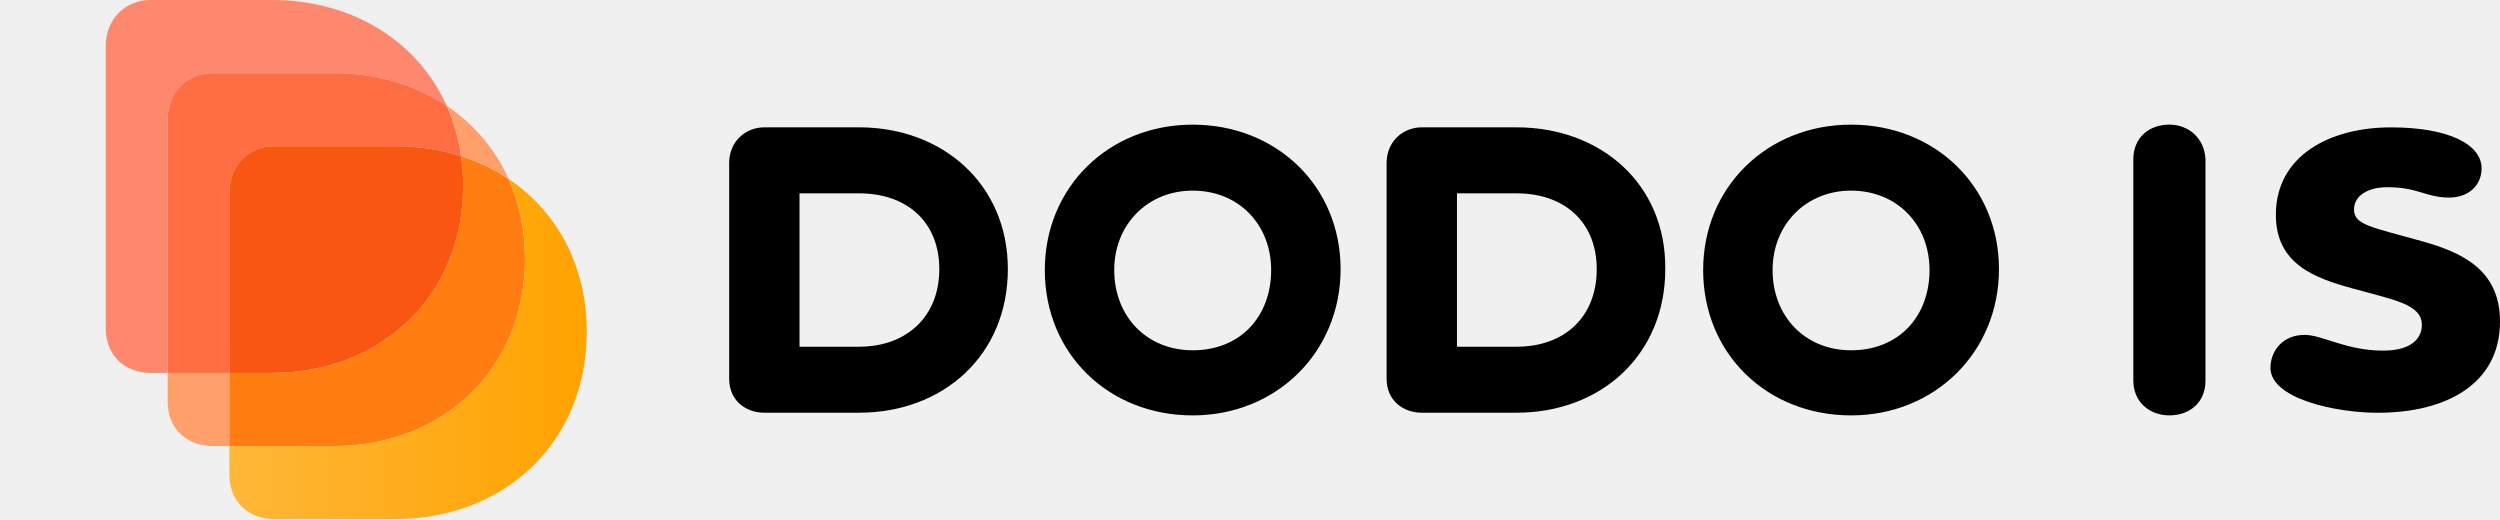
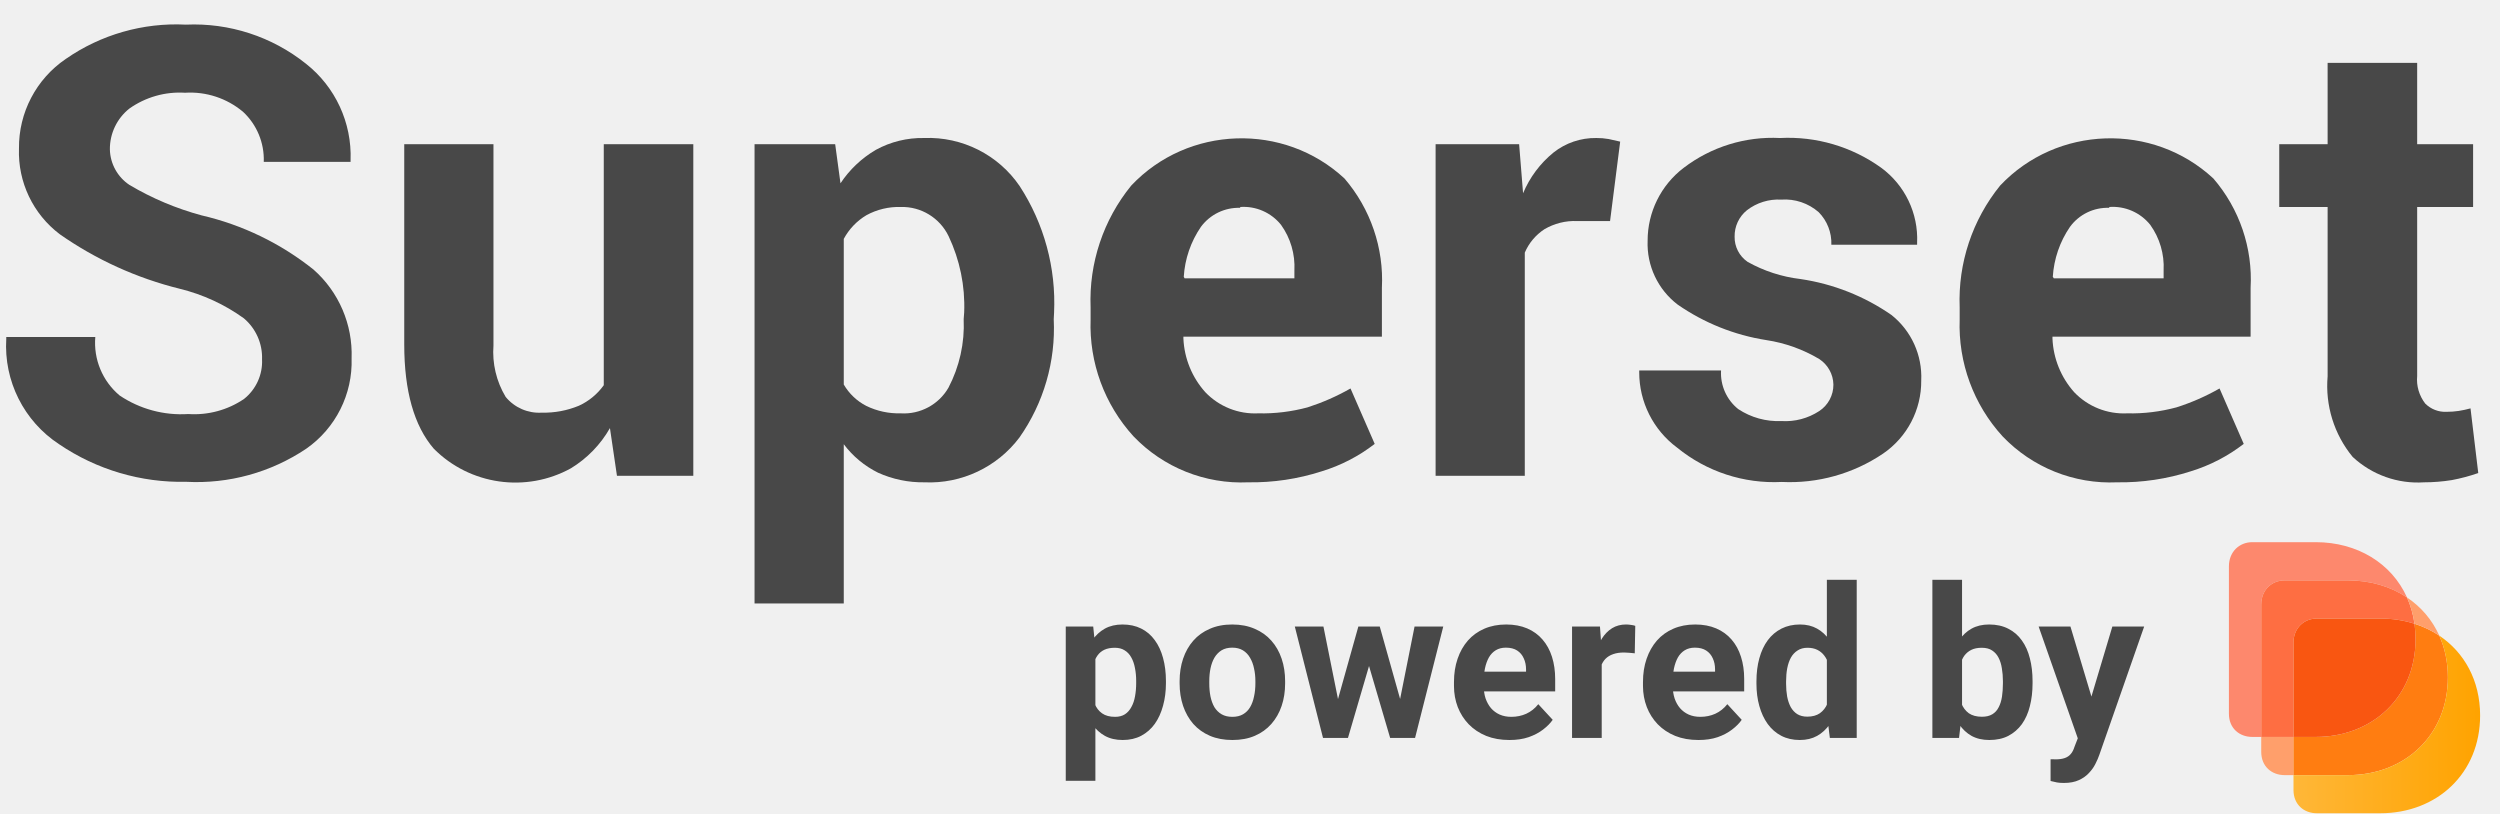
- <svg xmlns="http://www.w3.org/2000/svg" xml:space="preserve" id="svg14" version="1.1" viewBox="0 0 130 27">
-   <path id="path2" fill="#000" d="M118.064 19.13c0 1.596 3.364 2.334 5.583 2.334 3.527 0 6.353-1.476 6.353-4.748 0-2.693-1.985-3.59-4.041-4.169-2.616-.738-3.55-.838-3.55-1.655 0-.698.701-1.157 1.728-1.157 1.612 0 2.009.538 3.224.538 1.004 0 1.682-.638 1.682-1.516 0-1.236-1.682-2.134-4.719-2.134-3.153 0-5.979 1.456-5.979 4.548 0 2.573 2.032 3.291 3.994 3.83 2.149.598 3.597.818 3.597 1.895 0 .698-.537 1.336-2.009 1.336-1.938 0-3.153-.818-4.087-.818-1.145 0-1.776.838-1.776 1.716Z" />
-   <path id="path4" fill="#000" d="M112.809 6.48c-1.032 0-1.876.65-1.876 1.81v11.5c0 1.114.844 1.81 1.876 1.81s1.876-.65 1.876-1.81V8.29c-.047-1.114-.891-1.81-1.876-1.81ZM96.255 18.215c-2.392 0-4.08-1.762-4.08-4.174 0-2.365 1.735-4.128 4.08-4.128 2.392 0 4.08 1.763 4.08 4.128 0 2.412-1.595 4.174-4.08 4.174Zm0-11.733c-4.361 0-7.691 3.246-7.691 7.559 0 4.36 3.33 7.56 7.69 7.56 4.362 0 7.692-3.293 7.692-7.606s-3.33-7.513-7.691-7.513ZM78.857 18.029h-3.095v-7.976h3.095c2.485 0 4.173 1.484 4.173 3.942s-1.641 4.034-4.173 4.034Zm0-11.408h-4.924c-.985 0-1.83.742-1.83 1.855v11.223c0 1.113.845 1.762 1.83 1.762h4.924c4.408 0 7.737-3.014 7.737-7.466.047-4.406-3.33-7.374-7.737-7.374ZM62.02 18.215c-2.391 0-4.08-1.762-4.08-4.174 0-2.365 1.735-4.128 4.08-4.128 2.392 0 4.08 1.763 4.08 4.128 0 2.412-1.594 4.174-4.08 4.174Zm0-11.733c-4.361 0-7.69 3.246-7.69 7.559 0 4.36 3.329 7.56 7.69 7.56 4.361 0 7.691-3.293 7.691-7.606s-3.33-7.513-7.69-7.513ZM44.67 18.029h-3.095v-7.976h3.095c2.485 0 4.174 1.484 4.174 3.942s-1.689 4.034-4.174 4.034Zm0-11.408h-4.924c-.985 0-1.829.742-1.829 1.855v11.223c0 1.113.844 1.762 1.829 1.762h4.924c4.408 0 7.738-3.014 7.738-7.466 0-4.406-3.377-7.374-7.738-7.374Z" />
-   <path id="path12" fill="#fff" d="M20.583 16.2a13.212 13.212 0 0 1-5.922 1.825 17.121 17.121 0 0 1-4.772-.435c-.001.438-.047.875-.139 1.304 1.34.298 2.71.459 4.086.478-.093.478-.644 2.216-1.975 3.301 2.464.088 4.726-.825 5.416-2.041a9.88 9.88 0 0 1-3.08.39c.045-.13.138-.215.184-.346 2.11-.088 4.406-.738 4.865-2.389-.826.522-2.616 1.129-4.498 1.216 0-.13.046-.215.046-.347 2.465-.291 5.096-1.303 5.783-2.954" />
-   <style id="style178" type="text/css">.st0{fill:#ff9f6b}</style>
-   <g id="g199" transform="matrix(.01009 0 0 .01013 5.488 0)">
-     <path id="path180" d="M320.1 1914.2v146.7c0 145.3 104.7 228.8 231 228.8h87.1v-375.6H320.1Z" class="st0" />
-     <path id="path182" d="M2161.7 1328.1c0-150.7-30-288.4-84.6-409.4-74-49.5-156.2-88.9-244.8-117.1 6.9 48.7 10.5 99 10.5 150.9 0 572.1-428.1 961.7-985.5 961.7H638.1v375.6h538c557.5 0 985.6-389.6 985.6-961.7z" style="fill:#ff7d11" />
-     <path id="path184" d="M551.1 375.6h625.2c220.5 0 420.7 60 582.2 167.8C1607.3 207.4 1267.3 0 857.4 0H232.2C105.9 0 1.2 92.8 1.2 238.1v1447.3c0 145.3 104.7 228.8 231 228.8H320V613.7c.1-145.3 104.8-238.1 231.1-238.1Z" style="fill:#fd886d" />
-     <path id="path186" d="M638.2 988.6c0-145.3 104.7-238.1 231-238.1h625.2c119.6 0 233.3 17.7 338 51.1-13.1-92.5-38.3-178.9-73.9-258.2-161.5-107.8-361.8-167.8-582.2-167.8H551.1c-126.3 0-231 92.8-231 238.1v1300.5h318.1z" style="fill:#fe6e42" />
-     <path id="path188" d="M869.2 750.5c-126.3 0-231 92.8-231 238.1v925.7h219.2c557.4 0 985.5-389.7 985.5-961.7 0-51.9-3.6-102.3-10.5-150.9-104.8-33.4-218.4-51.1-338-51.1z" style="fill:#f95611" />
-     <linearGradient id="SVGID_1_" x1="638.3" x2="2480" y1="877.14" y2="877.14" gradientTransform="matrix(1 0 0 -1 0 2668.69)" gradientUnits="userSpaceOnUse">
-       <stop id="stop190" offset="0" style="stop-color:#ffb738" />
-       <stop id="stop192" offset="1" style="stop-color:#ffa300" />
+ <svg xmlns="http://www.w3.org/2000/svg" width="83" height="27" viewBox="0 0 83 27" fill="none">
+   <g clip-path="url(#clip0_2045_47)">
+     <path d="M8.7 11.929C8.718 11.407 8.495 10.905 8.096 10.568C7.458 10.108 6.736 9.776 5.972 9.588C4.543 9.235 3.191 8.621 1.985 7.777C1.097 7.106 0.59 6.042 0.63 4.93C0.617 3.742 1.202 2.624 2.184 1.957C3.35 1.147 4.753 0.746 6.171 0.818C7.613 0.753 9.031 1.215 10.158 2.116C11.134 2.884 11.685 4.076 11.639 5.317V5.374H8.757C8.78 4.746 8.528 4.138 8.068 3.711C7.531 3.261 6.842 3.035 6.143 3.079C5.486 3.038 4.835 3.223 4.297 3.603C3.883 3.93 3.644 4.431 3.648 4.958C3.658 5.436 3.903 5.88 4.303 6.143C5.051 6.586 5.856 6.925 6.695 7.151C8.052 7.466 9.321 8.081 10.409 8.95C11.25 9.692 11.714 10.774 11.673 11.895C11.712 13.084 11.145 14.215 10.169 14.896C8.995 15.685 7.595 16.071 6.183 15.996C4.681 16.029 3.205 15.593 1.962 14.748C0.794 13.983 0.123 12.646 0.208 11.251V11.189H3.164C3.101 11.929 3.403 12.655 3.973 13.131C4.643 13.581 5.444 13.798 6.251 13.746C6.906 13.79 7.559 13.614 8.102 13.245C8.501 12.928 8.724 12.438 8.7 11.929Z" fill="#484848" />
+     <path d="M20.25 14.213C19.939 14.759 19.494 15.218 18.957 15.546C17.468 16.37 15.6 16.104 14.401 14.896C13.748 14.137 13.421 12.983 13.421 11.434V4.787H16.383V11.468C16.338 12.065 16.479 12.663 16.787 13.176C17.08 13.534 17.528 13.729 17.989 13.7C18.409 13.71 18.825 13.632 19.213 13.473C19.546 13.322 19.833 13.086 20.045 12.789V4.787H23.018V15.796H20.483L20.25 14.213Z" fill="#484848" />
+     <path d="M34.984 10.596C35.052 11.996 34.651 13.38 33.845 14.526C33.104 15.511 31.921 16.069 30.689 16.013C30.16 16.021 29.635 15.912 29.152 15.694C28.704 15.472 28.313 15.148 28.013 14.748V20.034H25.051V4.787H27.728L27.904 6.086C28.205 5.631 28.607 5.251 29.078 4.975C29.569 4.706 30.123 4.57 30.684 4.582C31.945 4.533 33.147 5.139 33.856 6.183C34.666 7.43 35.065 8.9 34.995 10.386L34.984 10.596ZM32.011 10.369C32.045 9.496 31.867 8.629 31.493 7.84C31.201 7.233 30.577 6.852 29.904 6.872C29.507 6.86 29.113 6.955 28.765 7.145C28.447 7.334 28.188 7.606 28.013 7.931V12.766C28.19 13.07 28.451 13.318 28.765 13.478C29.119 13.65 29.51 13.733 29.904 13.723C30.548 13.763 31.163 13.434 31.487 12.875C31.855 12.174 32.03 11.387 31.994 10.596L32.011 10.369Z" fill="#484848" />
+     <path d="M41.442 16.013C40.012 16.078 38.622 15.521 37.632 14.486C36.669 13.43 36.157 12.037 36.208 10.608V10.204C36.15 8.736 36.63 7.298 37.558 6.16C39.441 4.165 42.627 4.059 44.637 5.926C45.502 6.933 45.947 8.235 45.879 9.56V11.177H39.289V11.24C39.318 11.901 39.576 12.531 40.018 13.023C40.474 13.499 41.114 13.755 41.773 13.723C42.326 13.736 42.879 13.668 43.413 13.524C43.908 13.364 44.385 13.155 44.837 12.897L45.64 14.737C45.114 15.145 44.517 15.454 43.88 15.648C43.093 15.902 42.269 16.025 41.442 16.013ZM41.175 6.9C40.663 6.883 40.174 7.12 39.87 7.532C39.534 8.023 39.337 8.596 39.301 9.19L39.329 9.241H42.974V8.979C43.002 8.438 42.846 7.904 42.53 7.464C42.203 7.057 41.696 6.835 41.175 6.872V6.9Z" fill="#484848" />
+     <path d="M53.454 7.339H52.36C51.979 7.323 51.601 7.418 51.272 7.612C50.984 7.801 50.758 8.07 50.623 8.387V15.796H47.662V4.787H50.435L50.566 6.416C50.786 5.89 51.132 5.426 51.574 5.066C51.979 4.745 52.482 4.574 52.998 4.582C53.135 4.581 53.273 4.592 53.408 4.616L53.79 4.702L53.454 7.339Z" fill="#484848" />
+     <path d="M60.869 12.766C60.862 12.423 60.684 12.104 60.396 11.918C59.858 11.598 59.262 11.385 58.642 11.291C57.584 11.126 56.578 10.722 55.698 10.112C55.041 9.611 54.669 8.819 54.701 7.994C54.699 7.045 55.142 6.148 55.897 5.573C56.813 4.874 57.947 4.523 59.098 4.582C60.295 4.52 61.479 4.868 62.452 5.567C63.243 6.145 63.693 7.084 63.648 8.062V8.125H60.801C60.815 7.721 60.663 7.33 60.379 7.043C60.037 6.745 59.59 6.595 59.138 6.627C58.728 6.604 58.323 6.729 57.998 6.98C57.734 7.193 57.583 7.518 57.589 7.857C57.583 8.191 57.746 8.506 58.021 8.694C58.563 8.998 59.159 9.191 59.776 9.264C60.862 9.424 61.898 9.833 62.8 10.46C63.456 10.983 63.823 11.791 63.785 12.63C63.795 13.601 63.318 14.515 62.515 15.062C61.526 15.729 60.347 16.059 59.155 16.001C57.896 16.065 56.657 15.659 55.681 14.862C54.887 14.274 54.42 13.343 54.422 12.356V12.299H57.139C57.11 12.793 57.322 13.271 57.708 13.581C58.132 13.862 58.635 14.002 59.143 13.979C59.586 14.007 60.025 13.891 60.396 13.649C60.694 13.455 60.872 13.122 60.869 12.766Z" fill="#484848" />
+     <path d="M70.289 16.013C68.861 16.078 67.472 15.521 66.485 14.486C65.521 13.43 65.01 12.037 65.061 10.608V10.204C65.003 8.738 65.482 7.299 66.405 6.16C68.288 4.165 71.474 4.059 73.484 5.926C74.351 6.932 74.794 8.235 74.72 9.56V11.177H68.142V11.24C68.169 11.9 68.425 12.531 68.865 13.023C69.322 13.501 69.965 13.756 70.625 13.723C71.177 13.736 71.727 13.668 72.26 13.524C72.757 13.366 73.236 13.156 73.689 12.897L74.492 14.737C73.965 15.144 73.369 15.453 72.732 15.648C71.944 15.902 71.118 16.025 70.289 16.013ZM70.027 6.9C69.514 6.881 69.025 7.118 68.723 7.532C68.386 8.023 68.19 8.596 68.153 9.19L68.188 9.241H71.832V8.979C71.86 8.438 71.704 7.904 71.388 7.464C71.06 7.055 70.55 6.833 70.027 6.872V6.9Z" fill="#484848" />
+     <path d="M80.25 2.088V4.787H82.107V6.872H80.25V12.482C80.219 12.81 80.316 13.138 80.518 13.399C80.706 13.586 80.964 13.686 81.23 13.672C81.363 13.672 81.496 13.663 81.628 13.643C81.761 13.622 81.892 13.594 82.021 13.558L82.278 15.705C81.992 15.805 81.698 15.883 81.401 15.939C81.095 15.988 80.787 16.013 80.478 16.013C79.606 16.071 78.748 15.765 78.109 15.17C77.492 14.421 77.194 13.46 77.277 12.493V6.872H75.671V4.787H77.277V2.088H80.25Z" fill="#484848" />
+     <path d="M36.367 21.513V25.922H35.383V20.802H36.295L36.367 21.513ZM38.709 22.61V22.682C38.709 22.951 38.677 23.2 38.613 23.43C38.551 23.66 38.46 23.861 38.339 24.032C38.219 24.2 38.068 24.332 37.888 24.428C37.71 24.522 37.505 24.568 37.273 24.568C37.047 24.568 36.851 24.523 36.685 24.432C36.519 24.34 36.379 24.213 36.265 24.049C36.153 23.883 36.063 23.69 35.995 23.471C35.926 23.252 35.874 23.018 35.837 22.767V22.579C35.874 22.31 35.926 22.064 35.995 21.841C36.063 21.615 36.153 21.42 36.265 21.256C36.379 21.09 36.518 20.961 36.682 20.87C36.848 20.779 37.043 20.733 37.266 20.733C37.501 20.733 37.707 20.778 37.885 20.867C38.065 20.956 38.215 21.083 38.336 21.25C38.459 21.416 38.551 21.614 38.613 21.844C38.677 22.074 38.709 22.33 38.709 22.61ZM37.721 22.682V22.61C37.721 22.453 37.707 22.308 37.68 22.176C37.655 22.041 37.614 21.924 37.557 21.824C37.502 21.724 37.429 21.646 37.338 21.591C37.249 21.534 37.141 21.506 37.013 21.506C36.879 21.506 36.764 21.527 36.668 21.571C36.575 21.614 36.498 21.677 36.439 21.759C36.38 21.841 36.335 21.939 36.306 22.053C36.276 22.167 36.258 22.295 36.251 22.439V22.914C36.262 23.083 36.294 23.234 36.347 23.369C36.399 23.501 36.48 23.606 36.589 23.683C36.699 23.761 36.842 23.799 37.02 23.799C37.15 23.799 37.259 23.771 37.348 23.714C37.437 23.655 37.509 23.574 37.563 23.471C37.62 23.369 37.66 23.25 37.683 23.116C37.708 22.981 37.721 22.837 37.721 22.682ZM39.163 22.689V22.617C39.163 22.346 39.202 22.096 39.279 21.868C39.357 21.638 39.47 21.439 39.618 21.27C39.766 21.101 39.948 20.97 40.165 20.877C40.381 20.781 40.629 20.733 40.91 20.733C41.19 20.733 41.44 20.781 41.658 20.877C41.877 20.97 42.06 21.101 42.209 21.27C42.359 21.439 42.473 21.638 42.55 21.868C42.628 22.096 42.666 22.346 42.666 22.617V22.689C42.666 22.957 42.628 23.207 42.55 23.437C42.473 23.665 42.359 23.864 42.209 24.035C42.06 24.204 41.878 24.335 41.662 24.428C41.445 24.522 41.197 24.568 40.916 24.568C40.636 24.568 40.387 24.522 40.168 24.428C39.952 24.335 39.768 24.204 39.618 24.035C39.47 23.864 39.357 23.665 39.279 23.437C39.202 23.207 39.163 22.957 39.163 22.689ZM40.148 22.617V22.689C40.148 22.843 40.161 22.988 40.188 23.123C40.216 23.257 40.259 23.375 40.318 23.478C40.38 23.578 40.46 23.657 40.558 23.714C40.656 23.771 40.775 23.799 40.916 23.799C41.053 23.799 41.171 23.771 41.269 23.714C41.367 23.657 41.445 23.578 41.504 23.478C41.564 23.375 41.607 23.257 41.634 23.123C41.664 22.988 41.679 22.843 41.679 22.689V22.617C41.679 22.466 41.664 22.325 41.634 22.193C41.607 22.058 41.562 21.94 41.501 21.837C41.442 21.733 41.363 21.651 41.265 21.591C41.167 21.532 41.049 21.502 40.91 21.502C40.771 21.502 40.652 21.532 40.554 21.591C40.459 21.651 40.38 21.733 40.318 21.837C40.259 21.94 40.216 22.058 40.188 22.193C40.161 22.325 40.148 22.466 40.148 22.617ZM44.328 23.543L45.097 20.802H45.722L45.52 21.878L44.752 24.5H44.228L44.328 23.543ZM43.938 20.802L44.488 23.54L44.54 24.5H43.924L42.988 20.802H43.938ZM46.426 23.495L46.963 20.802H47.916L46.98 24.5H46.368L46.426 23.495ZM45.808 20.802L46.573 23.523L46.679 24.5H46.153L45.384 21.882L45.189 20.802H45.808ZM50.114 24.568C49.827 24.568 49.57 24.523 49.342 24.432C49.114 24.338 48.92 24.209 48.761 24.045C48.603 23.881 48.483 23.691 48.398 23.475C48.314 23.256 48.272 23.023 48.272 22.777V22.641C48.272 22.36 48.312 22.104 48.392 21.872C48.471 21.639 48.585 21.438 48.733 21.267C48.884 21.096 49.066 20.965 49.28 20.873C49.495 20.78 49.736 20.733 50.005 20.733C50.267 20.733 50.499 20.777 50.702 20.863C50.905 20.95 51.075 21.073 51.211 21.232C51.35 21.392 51.455 21.583 51.526 21.807C51.596 22.028 51.632 22.274 51.632 22.545V22.955H48.692V22.299H50.665V22.224C50.665 22.087 50.639 21.965 50.589 21.858C50.541 21.748 50.469 21.662 50.371 21.598C50.273 21.534 50.147 21.502 49.995 21.502C49.865 21.502 49.753 21.531 49.66 21.588C49.566 21.645 49.49 21.725 49.431 21.827C49.374 21.93 49.33 22.05 49.301 22.189C49.273 22.326 49.26 22.477 49.26 22.641V22.777C49.26 22.925 49.28 23.062 49.321 23.188C49.365 23.313 49.425 23.421 49.502 23.512C49.582 23.603 49.678 23.674 49.79 23.724C49.904 23.774 50.032 23.799 50.176 23.799C50.353 23.799 50.519 23.765 50.671 23.697C50.826 23.626 50.96 23.52 51.071 23.379L51.55 23.898C51.472 24.01 51.366 24.117 51.232 24.22C51.1 24.322 50.94 24.407 50.753 24.473C50.567 24.537 50.353 24.568 50.114 24.568ZM53.177 21.608V24.5H52.192V20.802H53.119L53.177 21.608ZM54.291 20.778L54.274 21.69C54.226 21.684 54.168 21.678 54.1 21.673C54.033 21.666 53.973 21.663 53.919 21.663C53.779 21.663 53.659 21.681 53.556 21.718C53.456 21.752 53.372 21.803 53.303 21.872C53.237 21.94 53.187 22.023 53.153 22.121C53.121 22.219 53.103 22.331 53.098 22.456L52.9 22.395C52.9 22.155 52.924 21.935 52.972 21.735C53.02 21.532 53.089 21.355 53.18 21.205C53.274 21.055 53.388 20.939 53.522 20.856C53.656 20.774 53.81 20.733 53.983 20.733C54.038 20.733 54.094 20.738 54.151 20.747C54.208 20.754 54.255 20.764 54.291 20.778ZM56.39 24.568C56.102 24.568 55.845 24.523 55.617 24.432C55.389 24.338 55.196 24.209 55.036 24.045C54.879 23.881 54.758 23.691 54.674 23.475C54.59 23.256 54.547 23.023 54.547 22.777V22.641C54.547 22.36 54.587 22.104 54.667 21.872C54.747 21.639 54.861 21.438 55.009 21.267C55.159 21.096 55.342 20.965 55.556 20.873C55.77 20.78 56.011 20.733 56.28 20.733C56.542 20.733 56.775 20.777 56.977 20.863C57.18 20.95 57.35 21.073 57.487 21.232C57.626 21.392 57.731 21.583 57.801 21.807C57.872 22.028 57.907 22.274 57.907 22.545V22.955H54.968V22.299H56.94V22.224C56.94 22.087 56.915 21.965 56.865 21.858C56.817 21.748 56.744 21.662 56.646 21.598C56.548 21.534 56.423 21.502 56.27 21.502C56.14 21.502 56.029 21.531 55.935 21.588C55.842 21.645 55.765 21.725 55.706 21.827C55.649 21.93 55.606 22.05 55.576 22.189C55.549 22.326 55.535 22.477 55.535 22.641V22.777C55.535 22.925 55.556 23.062 55.597 23.188C55.64 23.313 55.7 23.421 55.778 23.512C55.858 23.603 55.953 23.674 56.065 23.724C56.179 23.774 56.308 23.799 56.451 23.799C56.629 23.799 56.794 23.765 56.947 23.697C57.102 23.626 57.235 23.52 57.347 23.379L57.825 23.898C57.748 24.01 57.642 24.117 57.507 24.22C57.375 24.322 57.216 24.407 57.029 24.473C56.842 24.537 56.629 24.568 56.39 24.568ZM60.652 23.693V19.25H61.643V24.5H60.751L60.652 23.693ZM58.314 22.695V22.623C58.314 22.341 58.346 22.085 58.41 21.855C58.474 21.622 58.567 21.423 58.69 21.256C58.813 21.09 58.965 20.961 59.145 20.87C59.325 20.779 59.53 20.733 59.76 20.733C59.976 20.733 60.165 20.779 60.327 20.87C60.491 20.961 60.63 21.091 60.744 21.26C60.86 21.426 60.954 21.623 61.024 21.851C61.095 22.077 61.146 22.324 61.178 22.593V22.75C61.146 23.008 61.095 23.247 61.024 23.468C60.954 23.689 60.86 23.883 60.744 24.049C60.63 24.213 60.491 24.34 60.327 24.432C60.163 24.523 59.972 24.568 59.753 24.568C59.523 24.568 59.318 24.522 59.138 24.428C58.96 24.335 58.81 24.204 58.687 24.035C58.566 23.866 58.474 23.668 58.41 23.44C58.346 23.213 58.314 22.964 58.314 22.695ZM59.298 22.623V22.695C59.298 22.848 59.31 22.99 59.333 23.123C59.358 23.255 59.398 23.372 59.452 23.475C59.509 23.575 59.582 23.654 59.671 23.71C59.762 23.765 59.873 23.793 60.002 23.793C60.171 23.793 60.31 23.755 60.419 23.68C60.529 23.602 60.612 23.496 60.669 23.362C60.728 23.227 60.762 23.072 60.772 22.897V22.449C60.765 22.306 60.744 22.177 60.71 22.063C60.678 21.947 60.63 21.848 60.566 21.766C60.505 21.684 60.427 21.62 60.334 21.574C60.243 21.529 60.135 21.506 60.009 21.506C59.882 21.506 59.772 21.535 59.681 21.595C59.59 21.652 59.516 21.73 59.459 21.831C59.404 21.931 59.363 22.049 59.336 22.186C59.311 22.32 59.298 22.466 59.298 22.623ZM64.155 19.25H65.14V23.652L65.04 24.5H64.155V19.25ZM67.481 22.613V22.685C67.481 22.961 67.451 23.214 67.392 23.444C67.335 23.674 67.246 23.873 67.126 24.042C67.005 24.208 66.854 24.338 66.674 24.432C66.497 24.523 66.287 24.568 66.045 24.568C65.82 24.568 65.624 24.523 65.457 24.432C65.293 24.34 65.156 24.212 65.044 24.045C64.932 23.879 64.842 23.684 64.774 23.461C64.706 23.238 64.654 22.994 64.62 22.73V22.572C64.654 22.308 64.706 22.064 64.774 21.841C64.842 21.617 64.932 21.423 65.044 21.256C65.156 21.09 65.293 20.961 65.457 20.87C65.622 20.779 65.815 20.733 66.039 20.733C66.282 20.733 66.494 20.78 66.674 20.873C66.857 20.965 67.007 21.095 67.126 21.263C67.246 21.43 67.335 21.628 67.392 21.858C67.451 22.086 67.481 22.338 67.481 22.613ZM66.497 22.685V22.613C66.497 22.463 66.485 22.322 66.462 22.189C66.442 22.055 66.405 21.938 66.353 21.837C66.301 21.735 66.229 21.654 66.138 21.595C66.049 21.535 65.934 21.506 65.793 21.506C65.658 21.506 65.544 21.529 65.451 21.574C65.357 21.62 65.28 21.684 65.218 21.766C65.159 21.848 65.115 21.946 65.085 22.06C65.055 22.171 65.037 22.294 65.03 22.429V22.877C65.037 23.056 65.067 23.216 65.119 23.355C65.174 23.492 65.256 23.6 65.365 23.68C65.477 23.757 65.622 23.796 65.799 23.796C65.938 23.796 66.053 23.769 66.144 23.714C66.236 23.659 66.306 23.582 66.356 23.481C66.409 23.381 66.445 23.264 66.466 23.129C66.486 22.993 66.497 22.845 66.497 22.685ZM69.149 24.083L70.13 20.802H71.186L69.699 25.057C69.667 25.151 69.624 25.251 69.569 25.358C69.517 25.465 69.445 25.566 69.354 25.662C69.265 25.76 69.152 25.84 69.016 25.901C68.881 25.963 68.716 25.994 68.52 25.994C68.427 25.994 68.35 25.988 68.291 25.977C68.232 25.965 68.161 25.949 68.079 25.929V25.207C68.104 25.207 68.13 25.207 68.158 25.207C68.185 25.21 68.211 25.211 68.236 25.211C68.366 25.211 68.472 25.196 68.554 25.166C68.636 25.137 68.702 25.091 68.752 25.03C68.803 24.971 68.842 24.893 68.872 24.797L69.149 24.083ZM68.739 20.802L69.542 23.481L69.682 24.524L69.012 24.596L67.683 20.802H68.739Z" fill="#484848" />
+     <path d="M75.073 24.466V24.961C75.073 25.452 75.425 25.734 75.85 25.734H76.143V24.465H75.073V24.466Z" fill="#FF9F6B" />
+     <path d="M81.269 22.486C81.269 21.977 81.168 21.512 80.984 21.103C80.735 20.936 80.459 20.803 80.16 20.708C80.184 20.872 80.196 21.042 80.196 21.217C80.196 23.15 78.756 24.466 76.88 24.466H76.143V25.734H77.953C79.829 25.734 81.269 24.418 81.269 22.486Z" fill="#FF7D11" />
+     <path d="M75.85 19.269H77.954C78.695 19.269 79.369 19.471 79.912 19.835C79.404 18.701 78.26 18 76.881 18H74.777C74.352 18 74 18.314 74 18.804V23.693C74 24.184 74.352 24.466 74.777 24.466H75.073V20.073C75.073 19.582 75.425 19.269 75.85 19.269Z" fill="#FD886D" />
+     <path d="M76.143 21.339C76.143 20.848 76.495 20.535 76.92 20.535H79.024C79.426 20.535 79.809 20.595 80.161 20.708C80.117 20.395 80.032 20.103 79.912 19.835C79.369 19.471 78.695 19.269 77.954 19.269H75.85C75.425 19.269 75.073 19.582 75.073 20.073V24.466H76.143V21.339Z" fill="#FE6E42" />
+     <path d="M76.92 20.535C76.495 20.535 76.143 20.849 76.143 21.339V24.466H76.881C78.756 24.466 80.196 23.15 80.196 21.218C80.196 21.042 80.184 20.872 80.161 20.708C79.808 20.595 79.426 20.535 79.024 20.535L76.92 20.535Z" fill="#F95611" />
+     <path d="M80.984 21.103C81.168 21.512 81.269 21.977 81.269 22.486C81.269 24.418 79.829 25.734 77.954 25.734H76.144V26.227C76.144 26.718 76.496 27 76.921 27H79.024C80.899 27 82.34 25.684 82.34 23.752C82.339 22.591 81.814 21.659 80.984 21.103Z" fill="url(#paint0_linear_2045_47)" />
+     <path d="M80.984 21.103C80.749 20.579 80.379 20.148 79.912 19.835C80.032 20.103 80.117 20.395 80.161 20.707C80.459 20.803 80.735 20.936 80.984 21.103Z" fill="#FF9F6B" />
+   </g>
+   <defs>
+     <linearGradient id="paint0_linear_2045_47" x1="76.144" y1="24.051" x2="82.34" y2="24.051" gradientUnits="userSpaceOnUse">
+       <stop stop-color="#FFB738" />
+       <stop offset="1" stop-color="#FFA300" />
    </linearGradient>
-     <path id="path195" d="M2077.2 918.6c54.5 121 84.6 258.7 84.6 409.4 0 572.1-428.1 961.7-985.5 961.7h-538v146c0 145.3 104.7 228.8 231 228.8h625.2c557.4 0 985.5-389.7 985.5-961.7-.1-343.5-156.3-619.5-402.8-784.2z" style="fill:url(#SVGID_1_)" />
-     <path id="path197" d="M2077.2 918.6c-69.9-155.1-180-282.8-318.7-375.3 35.7 79.2 60.8 165.6 73.9 258.2 88.6 28.3 170.7 67.7 244.8 117.1z" class="st0" />
-   </g>
+     <clipPath id="clip0_2045_47">
+       <rect width="82.688" height="27" fill="white" />
+     </clipPath>
+   </defs>
</svg>
